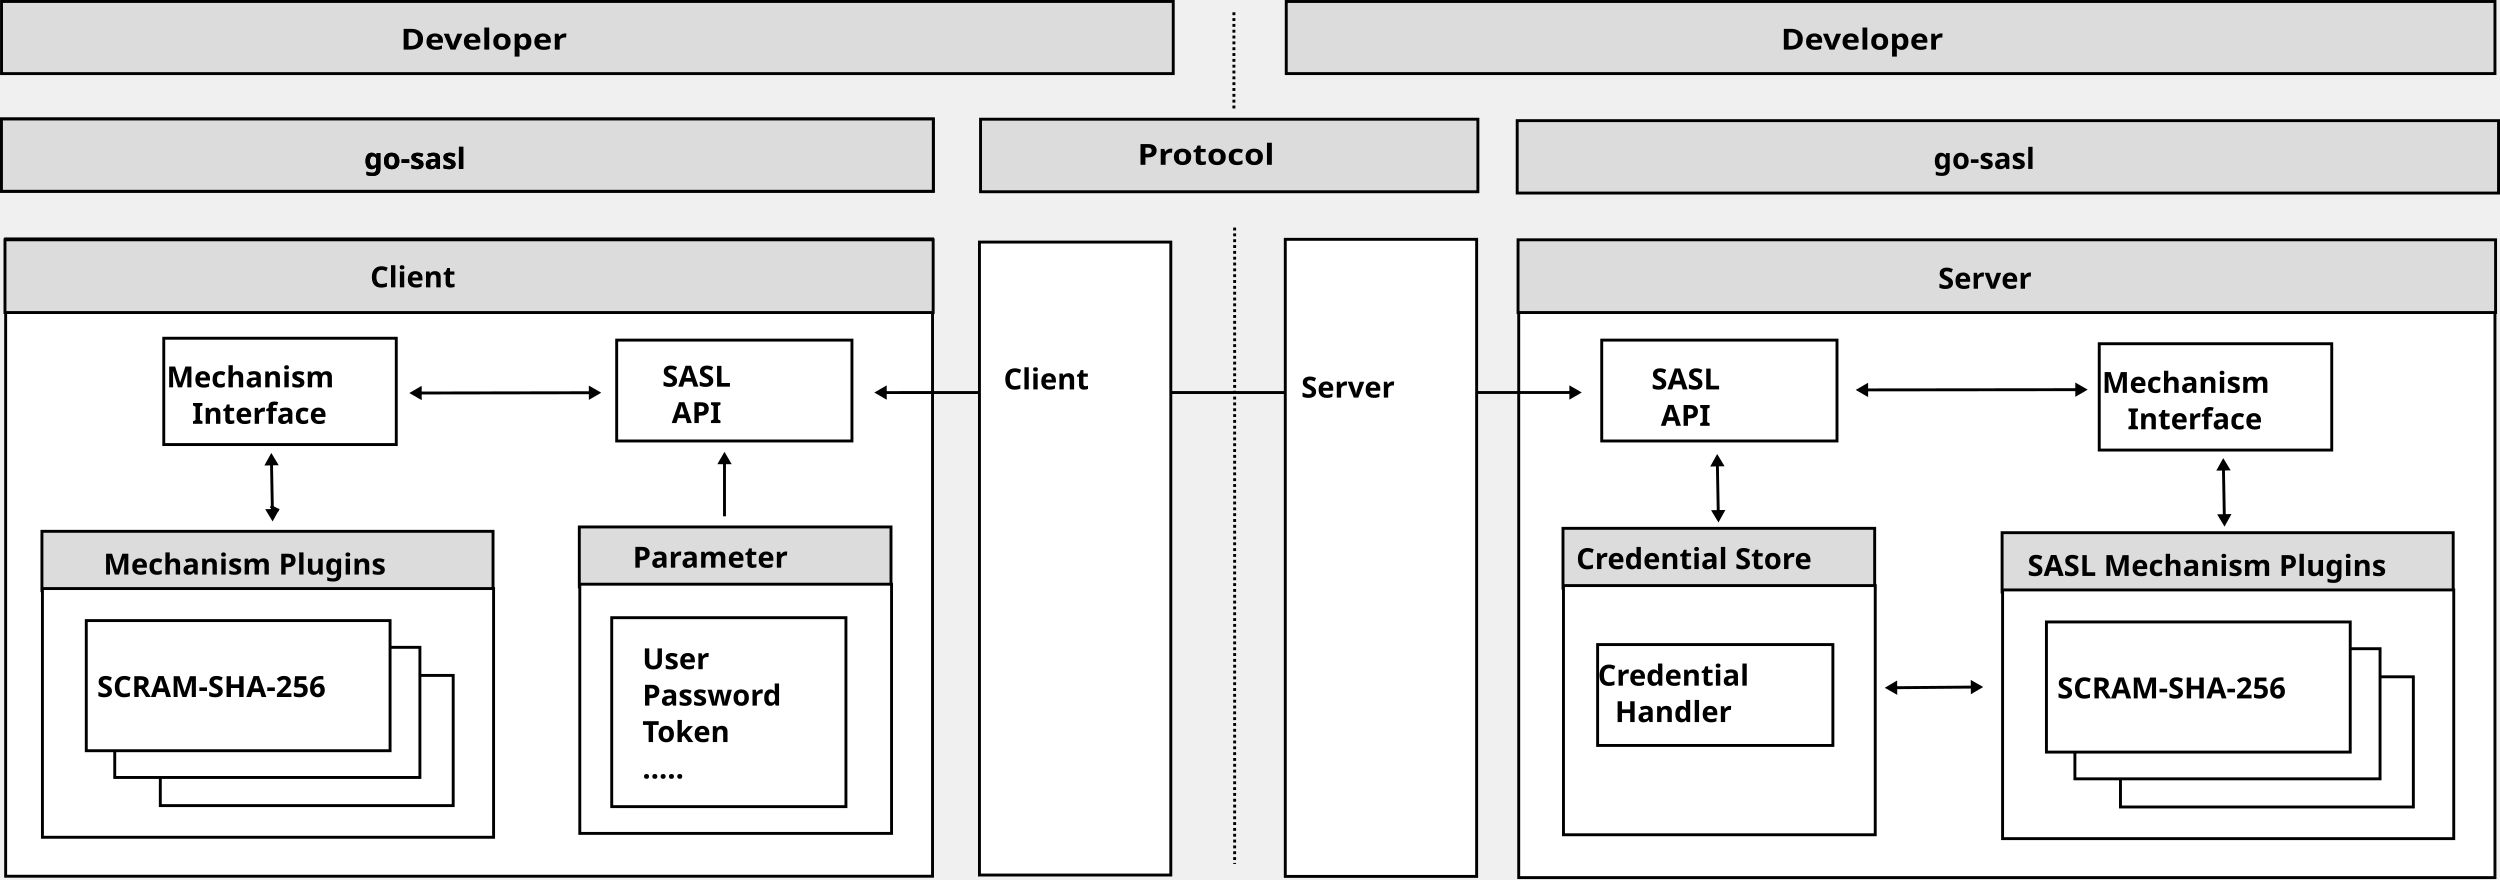
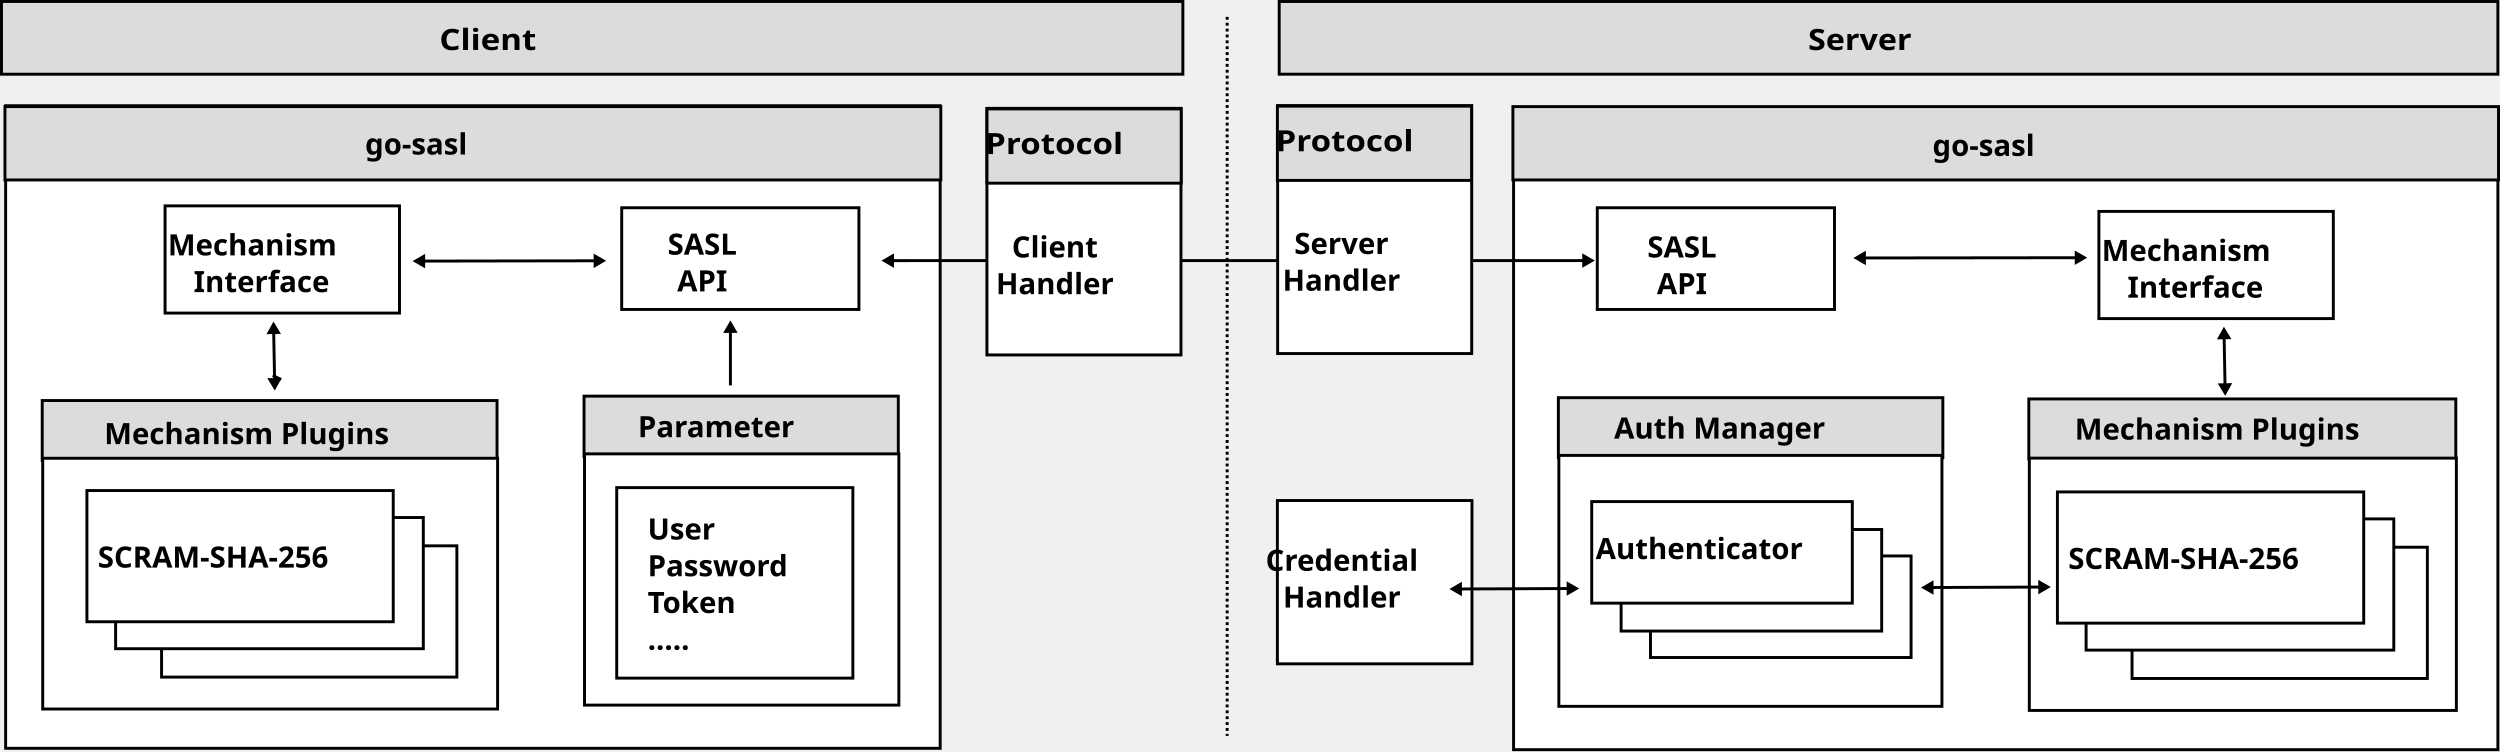
- <svg xmlns="http://www.w3.org/2000/svg" width="857.824" height="301.632" id="svg2" version="1.1" xml:space="preserve">
+ <svg xmlns="http://www.w3.org/2000/svg" width="850.793" height="255.632" id="svg2" version="1.1" xml:space="preserve">
  <defs id="defs4">
    <rect x="-116.235" y="215.059" width="16.471" height="16.941" id="rect30" />
    <marker style="overflow:visible" id="TriangleInM" refX="0" refY="0" orient="auto" viewBox="0 0 4.26 4.924" markerWidth="4.26" markerHeight="4.924" preserveAspectRatio="xMidYMid">
      <path transform="scale(-0.4)" style="fill:context-stroke;fill-rule:evenodd;stroke:context-stroke;stroke-width:1pt" d="M 5.77,0 -2.88,5 V -5 Z" id="path18279" />
    </marker>
    <marker style="overflow:visible" id="TriangleOutM" refX="0" refY="0" orient="auto" viewBox="0 0 4.26 4.924" markerWidth="4.26" markerHeight="4.924" preserveAspectRatio="xMidYMid">
      <path transform="scale(0.4)" style="fill:context-stroke;fill-rule:evenodd;stroke:context-stroke;stroke-width:1pt" d="M 5.77,0 -2.88,5 V -5 Z" id="path18288" />
    </marker>
    <linearGradient id="linearGradient5205">
      <stop style="stop-color:#370000;stop-opacity:1;" offset="0" id="stop5207" />
    </linearGradient>
    <linearGradient id="linearGradient5205-7">
      <stop id="stop5207-1" offset="0" style="stop-color:#370000;stop-opacity:1;" />
    </linearGradient>
    <linearGradient id="linearGradient5205-9">
      <stop id="stop5207-5" offset="0" style="stop-color:#370000;stop-opacity:1;" />
    </linearGradient>
    <linearGradient id="linearGradient5205-0">
      <stop id="stop5207-6" offset="0" style="stop-color:#370000;stop-opacity:1;" />
    </linearGradient>
    <linearGradient id="linearGradient5205-1">
      <stop id="stop5207-8" offset="0" style="stop-color:#370000;stop-opacity:1;" />
    </linearGradient>
    <linearGradient id="linearGradient5205-5">
      <stop id="stop5207-4" offset="0" style="stop-color:#370000;stop-opacity:1;" />
    </linearGradient>
    <linearGradient id="linearGradient5205-3">
      <stop id="stop5207-83" offset="0" style="stop-color:#370000;stop-opacity:1;" />
    </linearGradient>
    <marker style="overflow:visible" id="TriangleInM-3" refX="0" refY="0" orient="auto">
      <path transform="scale(-0.4)" style="fill:context-stroke;fill-rule:evenodd;stroke:context-stroke;stroke-width:1pt" d="M 5.77,0 -2.88,5 V -5 Z" id="path18279-9" />
    </marker>
    <marker style="overflow:visible" id="TriangleOutM-0" refX="0" refY="0" orient="auto" viewBox="0 0 4.26 4.924" markerWidth="4.26" markerHeight="4.924" preserveAspectRatio="xMidYMid">
      <path transform="scale(0.4)" style="fill:context-stroke;fill-rule:evenodd;stroke:context-stroke;stroke-width:1pt" d="M 5.77,0 -2.88,5 V -5 Z" id="path18288-5" />
    </marker>
    <marker style="overflow:visible" id="TriangleInM-6" refX="0" refY="0" orient="auto">
      <path transform="scale(-0.4)" style="fill:context-stroke;fill-rule:evenodd;stroke:context-stroke;stroke-width:1pt" d="M 5.77,0 -2.88,5 V -5 Z" id="path18279-3" />
    </marker>
    <marker style="overflow:visible" id="TriangleOutM-2" refX="0" refY="0" orient="auto">
      <path transform="scale(0.4)" style="fill:context-stroke;fill-rule:evenodd;stroke:context-stroke;stroke-width:1pt" d="M 5.77,0 -2.88,5 V -5 Z" id="path18288-6" />
    </marker>
    <marker style="overflow:visible" id="TriangleInM-3-7" refX="0" refY="0" orient="auto">
      <path transform="scale(-0.4)" style="fill:context-stroke;fill-rule:evenodd;stroke:context-stroke;stroke-width:1pt" d="M 5.77,0 -2.88,5 V -5 Z" id="path18279-9-3" />
    </marker>
    <marker style="overflow:visible" id="TriangleOutM-0-4" refX="0" refY="0" orient="auto">
      <path transform="scale(0.4)" style="fill:context-stroke;fill-rule:evenodd;stroke:context-stroke;stroke-width:1pt" d="M 5.77,0 -2.88,5 V -5 Z" id="path18288-5-3" />
    </marker>
  </defs>
-   <g id="layer2" transform="translate(471.9883,57.49607)" style="display:inline">
-     <rect y="25.423" x="49.129" height="218.213" width="334.978" id="rect18008" style="fill:#ffffff;fill-opacity:1;stroke:#000000;stroke-width:1;stroke-miterlimit:2.154;stroke-dasharray:none;stroke-opacity:1" />
-     <rect y="59.207" x="77.613" height="34.611" width="80.729" id="rect3109-7-1" style="display:inline;fill:#ffffff;fill-opacity:1;stroke:#000000;stroke-width:1;stroke-miterlimit:2.154;stroke-dasharray:none;stroke-opacity:1" />
-     <rect y="125.284" x="214.99" height="20.374" width="154.785" id="rect16215" style="fill:#dcdcdc;fill-opacity:1;stroke:#000000;stroke-width:1;stroke-miterlimit:2.154;stroke-dasharray:none;stroke-opacity:1" />
-     <rect y="144.927" x="215.157" height="85.337" width="154.807" id="rect16215-3" style="display:inline;fill:#ffffff;fill-opacity:1;stroke:#000000;stroke-width:1;stroke-miterlimit:2.154;stroke-dasharray:none;stroke-opacity:1" />
-     <rect y="174.73" x="255.607" height="44.673" width="100.497" id="rect16215-2" style="display:inline;fill:#ffffff;fill-opacity:1;stroke:#000000;stroke-width:1;stroke-miterlimit:2.154;stroke-dasharray:none;stroke-opacity:1" />
-     <rect y="165.094" x="239.97" height="44.651" width="104.71" id="rect16215-2-8" style="display:inline;fill:#ffffff;fill-opacity:1;stroke:#000000;stroke-width:1;stroke-miterlimit:2.154;stroke-dasharray:none;stroke-opacity:1" />
-     <rect y="-16.1" x="48.606" height="24.847" width="336.73" id="rect16225" style="fill:#dcdcdc;fill-opacity:1;stroke:#000000;stroke-width:1;stroke-miterlimit:2.154;stroke-dasharray:none;stroke-opacity:1" />
-     <rect y="24.786" x="48.898" height="24.958" width="335.429" id="rect16225-9" style="display:inline;fill:#dcdcdc;fill-opacity:1;stroke:#000000;stroke-width:1;stroke-miterlimit:2.154;stroke-dasharray:none;stroke-opacity:1" />
-     <rect y="155.916" x="230.204" height="44.654" width="104.242" id="rect16215-2-5" style="display:inline;fill:#ffffff;fill-opacity:1;stroke:#000000;stroke-width:1;stroke-miterlimit:2.154;stroke-dasharray:none;stroke-opacity:1" />
+   <g id="layer2" transform="translate(471.9666,11.49607)" style="display:inline">
+     <rect y="25.423" x="43.129" height="218.213" width="334.978" id="rect18008" style="fill:#ffffff;fill-opacity:1;stroke:#000000;stroke-width:1;stroke-miterlimit:2.154;stroke-dasharray:none;stroke-opacity:1" />
+     <rect y="59.207" x="71.613" height="34.611" width="80.729" id="rect3109-7-1" style="display:inline;fill:#ffffff;fill-opacity:1;stroke:#000000;stroke-width:1;stroke-miterlimit:2.154;stroke-dasharray:none;stroke-opacity:1" />
+     <rect y="124.269" x="218.474" height="20.404" width="145.316" id="rect16215" style="fill:#dcdcdc;fill-opacity:1;stroke:#000000;stroke-width:1;stroke-miterlimit:2.154;stroke-dasharray:none;stroke-opacity:1" />
+     <rect y="144.413" x="218.643" height="85.865" width="145.335" id="rect16215-3" style="display:inline;fill:#ffffff;fill-opacity:1;stroke:#000000;stroke-width:1;stroke-miterlimit:2.154;stroke-dasharray:none;stroke-opacity:1" />
+     <rect y="174.73" x="253.607" height="44.673" width="100.497" id="rect16215-2" style="display:inline;fill:#ffffff;fill-opacity:1;stroke:#000000;stroke-width:1;stroke-miterlimit:2.154;stroke-dasharray:none;stroke-opacity:1" />
+     <rect y="165.094" x="237.97" height="44.651" width="104.71" id="rect16215-2-8" style="display:inline;fill:#ffffff;fill-opacity:1;stroke:#000000;stroke-width:1;stroke-miterlimit:2.154;stroke-dasharray:none;stroke-opacity:1" />
+     <rect y="24.786" x="42.898" height="24.958" width="335.429" id="rect16225-9" style="display:inline;fill:#dcdcdc;fill-opacity:1;stroke:#000000;stroke-width:1;stroke-miterlimit:2.154;stroke-dasharray:none;stroke-opacity:1" />
+     <rect y="155.916" x="228.204" height="44.654" width="104.242" id="rect16215-2-5" style="display:inline;fill:#ffffff;fill-opacity:1;stroke:#000000;stroke-width:1;stroke-miterlimit:2.154;stroke-dasharray:none;stroke-opacity:1" />
    <rect y="24.482" x="-470.047" height="218.683" width="318.036" id="rect13" style="fill:#ffffff;fill-opacity:1;stroke:#000000;stroke-width:1;stroke-miterlimit:2.154;stroke-dasharray:none;stroke-opacity:1" />
    <rect y="58.565" x="-415.793" height="36.483" width="79.777" id="rect14" style="display:inline;fill:#ffffff;fill-opacity:1;stroke:#000000;stroke-width:1;stroke-miterlimit:2.154;stroke-dasharray:none;stroke-opacity:1" />
    <rect y="59.207" x="-260.387" height="34.611" width="80.729" id="rect15" style="display:inline;fill:#ffffff;fill-opacity:1;stroke:#000000;stroke-width:1;stroke-miterlimit:2.154;stroke-dasharray:none;stroke-opacity:1" />
    <rect y="124.813" x="-457.599" height="20.374" width="154.785" id="rect16" style="fill:#dcdcdc;fill-opacity:1;stroke:#000000;stroke-width:1;stroke-miterlimit:2.154;stroke-dasharray:none;stroke-opacity:1" />
    <rect y="144.457" x="-457.431" height="85.337" width="154.807" id="rect17" style="display:inline;fill:#ffffff;fill-opacity:1;stroke:#000000;stroke-width:1;stroke-miterlimit:2.154;stroke-dasharray:none;stroke-opacity:1" />
    <rect y="174.259" x="-416.982" height="44.673" width="100.497" id="rect18" style="display:inline;fill:#ffffff;fill-opacity:1;stroke:#000000;stroke-width:1;stroke-miterlimit:2.154;stroke-dasharray:none;stroke-opacity:1" />
    <rect y="164.623" x="-432.618" height="44.651" width="104.71" id="rect19" style="display:inline;fill:#ffffff;fill-opacity:1;stroke:#000000;stroke-width:1;stroke-miterlimit:2.154;stroke-dasharray:none;stroke-opacity:1" />
    <rect y="24.785" x="-470.28" height="24.96" width="318.489" id="rect20" style="display:inline;fill:#dcdcdc;fill-opacity:1;stroke:#000000;stroke-width:1;stroke-miterlimit:2.154;stroke-dasharray:none;stroke-opacity:1" />
    <rect y="155.445" x="-442.384" height="44.654" width="104.242" id="rect21" style="display:inline;fill:#ffffff;fill-opacity:1;stroke:#000000;stroke-width:1;stroke-miterlimit:2.154;stroke-dasharray:none;stroke-opacity:1" />
    <path style="display:inline;fill:none;stroke:#000000;stroke-width:1;stroke-linecap:butt;stroke-linejoin:miter;stroke-dasharray:none;stroke-opacity:1;marker-start:url(#TriangleInM-3-7);marker-end:url(#TriangleOutM-0-4)" d="M 67.921,77.181 -169.147,77.202" id="path3-5-0" />
    <path style="display:inline;fill:none;stroke:#000000;stroke-width:1;stroke-linecap:butt;stroke-linejoin:miter;stroke-dasharray:none;stroke-opacity:1;marker-start:url(#TriangleInM-3-7);marker-end:url(#TriangleOutM-0-4)" d="m -268.519,77.258 -60.189,0.101" id="path1" />
-     <path style="display:inline;fill:none;stroke:#000000;stroke-width:1;stroke-linecap:butt;stroke-linejoin:miter;stroke-dasharray:none;stroke-opacity:1;marker-start:url(#TriangleInM-3-7);marker-end:url(#TriangleOutM-0-4)" d="m 241.526,76.208 -73.926,0.084" id="path2" />
-     <rect y="60.448" x="248.324" height="36.483" width="79.777" id="rect3" style="display:inline;fill:#ffffff;fill-opacity:1;stroke:#000000;stroke-width:1;stroke-miterlimit:2.154;stroke-dasharray:none;stroke-opacity:1" />
-     <path style="display:inline;fill:none;stroke:#000000;stroke-width:1;stroke-linecap:butt;stroke-linejoin:miter;stroke-dasharray:none;stroke-opacity:1;marker-start:url(#TriangleInM-3);marker-end:url(#TriangleOutM-0)" d="m 117.278,101.12 0.334,17.826" id="path3" />
-     <rect y="123.789" x="64.319" height="20.539" width="106.951" id="rect6" style="fill:#dcdcdc;fill-opacity:1;stroke:#000000;stroke-width:1;stroke-miterlimit:2.154;stroke-dasharray:none;stroke-opacity:1" />
-     <rect y="143.432" x="64.485" height="85.505" width="106.975" id="rect7" style="display:inline;fill:#ffffff;fill-opacity:1;stroke:#000000;stroke-width:1;stroke-miterlimit:2.154;stroke-dasharray:none;stroke-opacity:1" />
-     <rect y="163.678" x="76.201" height="34.611" width="80.729" id="rect8" style="display:inline;fill:#ffffff;fill-opacity:1;stroke:#000000;stroke-width:1;stroke-miterlimit:2.154;stroke-dasharray:none;stroke-opacity:1" />
-     <path style="display:inline;fill:none;stroke:#000000;stroke-width:1;stroke-linecap:butt;stroke-linejoin:miter;stroke-dasharray:none;stroke-opacity:1;marker-start:url(#TriangleInM-3-7);marker-end:url(#TriangleOutM-0-4)" d="m 205.671,178.256 -28.097,0.224" id="path12" />
-     <path style="display:inline;fill:none;stroke:#000000;stroke-width:1;stroke-linecap:butt;stroke-linejoin:miter;stroke-dasharray:none;stroke-opacity:1;marker-start:url(#TriangleInM-3);marker-end:url(#TriangleOutM-0)" d="m 290.925,102.531 0.334,17.826" id="path13" />
+     <path style="display:inline;fill:none;stroke:#000000;stroke-width:1;stroke-linecap:butt;stroke-linejoin:miter;stroke-dasharray:none;stroke-opacity:1;marker-start:url(#TriangleInM-3-7);marker-end:url(#TriangleOutM-0-4)" d="m 235.526,76.208 -73.926,0.084" id="path2" />
+     <rect y="60.448" x="242.324" height="36.483" width="79.777" id="rect3" style="display:inline;fill:#ffffff;fill-opacity:1;stroke:#000000;stroke-width:1;stroke-miterlimit:2.154;stroke-dasharray:none;stroke-opacity:1" />
+     <rect y="123.841" x="58.37" height="20.436" width="130.848" id="rect6" style="fill:#dcdcdc;fill-opacity:1;stroke:#000000;stroke-width:1;stroke-miterlimit:2.154;stroke-dasharray:none;stroke-opacity:1" />
+     <rect y="143.483" x="58.537" height="85.401" width="130.372" id="rect7" style="display:inline;fill:#ffffff;fill-opacity:1;stroke:#000000;stroke-width:1;stroke-miterlimit:2.154;stroke-dasharray:none;stroke-opacity:1" />
+     <path style="display:inline;fill:none;stroke:#000000;stroke-width:1;stroke-linecap:butt;stroke-linejoin:miter;stroke-dasharray:none;stroke-opacity:1;marker-start:url(#TriangleInM-3-7);marker-end:url(#TriangleOutM-0-4)" d="m 223.117,188.287 -38.49,0.161" id="path12" />
+     <path style="display:inline;fill:none;stroke:#000000;stroke-width:1;stroke-linecap:butt;stroke-linejoin:miter;stroke-dasharray:none;stroke-opacity:1;marker-start:url(#TriangleInM-3);marker-end:url(#TriangleOutM-0)" d="m 284.925,102.531 0.334,17.826" id="path13" />
    <path style="display:inline;fill:none;stroke:#000000;stroke-width:1;stroke-linecap:butt;stroke-linejoin:miter;stroke-dasharray:none;stroke-opacity:1;marker-start:url(#TriangleInM-3);marker-end:url(#TriangleOutM-0)" d="m -378.839,100.767 0.334,17.826" id="path14" />
-     <rect y="25.565" x="-135.911" height="217.189" width="65.66" id="rect22" style="display:inline;fill:#ffffff;fill-opacity:1;stroke:#000000;stroke-width:1;stroke-miterlimit:2.154;stroke-dasharray:none;stroke-opacity:1" />
-     <rect y="-16.665" x="-471.488" height="24.8" width="319.741" id="rect33" style="fill:#dcdcdc;fill-opacity:1;stroke:#000000;stroke-width:1;stroke-miterlimit:2.154;stroke-dasharray:none;stroke-opacity:1" />
+     <rect y="25.377" x="-136.099" height="83.919" width="66.036" id="rect22" style="display:inline;fill:#ffffff;fill-opacity:1;stroke:#000000;stroke-width:1;stroke-miterlimit:2.154;stroke-dasharray:none;stroke-opacity:1" />
    <rect y="123.319" x="-273.211" height="20.539" width="106.951" id="rect34" style="fill:#dcdcdc;fill-opacity:1;stroke:#000000;stroke-width:1;stroke-miterlimit:2.154;stroke-dasharray:none;stroke-opacity:1" />
    <rect y="142.961" x="-273.044" height="85.505" width="106.975" id="rect35" style="display:inline;fill:#ffffff;fill-opacity:1;stroke:#000000;stroke-width:1;stroke-miterlimit:2.154;stroke-dasharray:none;stroke-opacity:1" />
    <rect y="154.449" x="-262.086" height="64.834" width="80.363" id="rect36" style="display:inline;fill:#ffffff;fill-opacity:1;stroke:#000000;stroke-width:1;stroke-miterlimit:2.154;stroke-dasharray:none;stroke-opacity:1" />
-     <rect y="-56.989" x="-30.636" height="24.743" width="414.743" id="rect43" style="fill:#dcdcdc;fill-opacity:1;stroke:#000000;stroke-width:1;stroke-miterlimit:2.154;stroke-dasharray:none;stroke-opacity:1" />
-     <rect y="-56.996" x="-471.467" height="24.757" width="402.051" id="rect44" style="fill:#dcdcdc;fill-opacity:1;stroke:#000000;stroke-width:1;stroke-miterlimit:2.154;stroke-dasharray:none;stroke-opacity:1" />
-     <path style="fill:#dcdcdc;stroke:#000000;stroke-width:1;stroke-dasharray:1, 1;stroke-dashoffset:0" d="m -48.599,-53.288 v 33.412" id="path44" />
-     <path style="fill:#dcdcdc;stroke:#000000;stroke-width:1;stroke-dasharray:1, 1;stroke-dashoffset:0" d="M -48.347,20.594 V 238.947" id="path47" />
-     <rect y="-16.665" x="-471.488" height="24.8" width="319.741" id="rect1" style="fill:#dcdcdc;fill-opacity:1;stroke:#000000;stroke-width:1;stroke-miterlimit:2.154;stroke-dasharray:none;stroke-opacity:1" />
-     <rect y="-16.591" x="-135.532" height="24.887" width="170.652" id="rect2" style="fill:#dcdcdc;fill-opacity:1;stroke:#000000;stroke-width:1;stroke-miterlimit:2.154;stroke-dasharray:none;stroke-opacity:1" />
-     <rect y="24.623" x="-30.97" height="218.602" width="65.661" id="rect23" style="display:inline;fill:#ffffff;fill-opacity:1;stroke:#000000;stroke-width:1;stroke-miterlimit:2.154;stroke-dasharray:none;stroke-opacity:1" />
+     <rect y="-10.989" x="-36.636" height="24.743" width="414.743" id="rect43" style="fill:#dcdcdc;fill-opacity:1;stroke:#000000;stroke-width:1;stroke-miterlimit:2.154;stroke-dasharray:none;stroke-opacity:1" />
+     <rect y="-10.996" x="-471.467" height="24.757" width="402.051" id="rect44" style="fill:#dcdcdc;fill-opacity:1;stroke:#000000;stroke-width:1;stroke-miterlimit:2.154;stroke-dasharray:none;stroke-opacity:1" />
+     <path style="fill:#dcdcdc;stroke:#000000;stroke-width:1;stroke-dasharray:1, 1;stroke-dashoffset:0" d="M -54.347,-5.759 V 238.947" id="path47" />
+     <rect y="25.571" x="-136.076" height="25.27" width="66.093" id="rect2" style="fill:#dcdcdc;fill-opacity:1;stroke:#000000;stroke-width:1;stroke-miterlimit:2.154;stroke-dasharray:none;stroke-opacity:1" />
+     <rect y="24.435" x="-37.159" height="84.39" width="66.038" id="rect23" style="display:inline;fill:#ffffff;fill-opacity:1;stroke:#000000;stroke-width:1;stroke-miterlimit:2.154;stroke-dasharray:none;stroke-opacity:1" />
+     <rect y="24.63" x="-37.253" height="25.27" width="66.093" id="rect4" style="fill:#dcdcdc;fill-opacity:1;stroke:#000000;stroke-width:1;stroke-miterlimit:2.154;stroke-dasharray:none;stroke-opacity:1" />
+     <rect y="158.841" x="-37.252" height="55.578" width="66.225" id="rect24" style="display:inline;fill:#ffffff;fill-opacity:1;stroke:#000000;stroke-width:1;stroke-miterlimit:2.154;stroke-dasharray:none;stroke-opacity:1" />
+     <rect y="177.702" x="89.725" height="34.563" width="88.681" id="rect47" style="display:inline;fill:#ffffff;fill-opacity:1;stroke:#000000;stroke-width:1;stroke-miterlimit:2.154;stroke-dasharray:none;stroke-opacity:1" />
+     <rect y="168.702" x="79.725" height="34.563" width="88.681" id="rect48" style="display:inline;fill:#ffffff;fill-opacity:1;stroke:#000000;stroke-width:1;stroke-miterlimit:2.154;stroke-dasharray:none;stroke-opacity:1" />
+     <rect y="159.202" x="69.725" height="34.563" width="88.681" id="rect49" style="display:inline;fill:#ffffff;fill-opacity:1;stroke:#000000;stroke-width:1;stroke-miterlimit:2.154;stroke-dasharray:none;stroke-opacity:1" />
+     <path style="display:inline;fill:none;stroke:#000000;stroke-width:1;stroke-linecap:butt;stroke-linejoin:miter;stroke-dasharray:none;stroke-opacity:1;marker-start:url(#TriangleInM-3-7);marker-end:url(#TriangleOutM-0-4)" d="m 62.617,188.787 -38.49,0.161" id="path49" />
  </g>
-   <g id="layer4" transform="translate(335.244,40.87498)" />
-   <g id="layer1" transform="translate(285.9883,-140.8661)" style="display:inline">
-     <text xml:space="preserve" style="font-style:normal;font-variant:normal;font-weight:bold;font-stretch:normal;line-height:0%;font-family:'Source Code Pro';-inkscape-font-specification:'Source Code Pro Bold';text-align:center;letter-spacing:0px;word-spacing:0px;writing-mode:lr-tb;text-anchor:middle;fill:#000000;fill-opacity:1;stroke:none;stroke-width:2;stroke-miterlimit:2.154;stroke-dasharray:none" x="303.353" y="274.48" id="text3115">
-       <tspan x="303.353" y="274.48" style="font-size:10px;line-height:1.25;stroke-width:2;stroke-dasharray:none" id="tspan6185">SASL</tspan>
-       <tspan x="303.353" y="286.98" style="font-size:10px;line-height:1.25;stroke-width:2;stroke-dasharray:none" id="tspan7">API</tspan>
-       <tspan x="303.353" y="293.804" style="font-size:10px;line-height:1.25;stroke-width:2;stroke-dasharray:none" id="tspan5357" />
+   <g id="layer4" transform="translate(335.2223,-5.12502)" />
+   <g id="layer1" transform="translate(285.9666,-186.8661)" style="display:inline">
+     <text xml:space="preserve" style="font-style:normal;font-variant:normal;font-weight:bold;font-stretch:normal;line-height:0%;font-family:'Source Code Pro';-inkscape-font-specification:'Source Code Pro Bold';text-align:center;letter-spacing:0px;word-spacing:0px;writing-mode:lr-tb;text-anchor:middle;fill:#000000;fill-opacity:1;stroke:none;stroke-width:2;stroke-miterlimit:2.154;stroke-dasharray:none" x="297.353" y="274.48" id="text3115">
+       <tspan x="297.353" y="274.48" style="font-size:10px;line-height:1.25;stroke-width:2;stroke-dasharray:none" id="tspan6185">SASL</tspan>
+       <tspan x="297.353" y="286.98" style="font-size:10px;line-height:1.25;stroke-width:2;stroke-dasharray:none" id="tspan7">API</tspan>
+       <tspan x="297.353" y="293.804" style="font-size:10px;line-height:1.25;stroke-width:2;stroke-dasharray:none" id="tspan5357" />
    </text>
-     <text xml:space="preserve" style="font-style:normal;font-variant:normal;font-weight:normal;font-stretch:normal;line-height:0%;font-family:Arial;-inkscape-font-specification:Arial;text-align:center;letter-spacing:0px;word-spacing:0px;writing-mode:lr-tb;text-anchor:middle;fill:#000000;fill-opacity:1;stroke:none;stroke-width:2;stroke-miterlimit:2.154;stroke-dasharray:none" x="403.176" y="198.833" id="text16229">
-       <tspan y="198.833" x="403.176" id="tspan16227" style="font-style:normal;font-variant:normal;font-weight:bold;font-stretch:normal;font-size:10px;line-height:1.25;font-family:'Source Code Pro';-inkscape-font-specification:'Source Code Pro Bold';stroke-width:2;stroke-miterlimit:2.154;stroke-dasharray:none">go-sasl</tspan>
+     <text xml:space="preserve" style="font-style:normal;font-variant:normal;font-weight:normal;font-stretch:normal;line-height:0%;font-family:Arial;-inkscape-font-specification:Arial;text-align:center;letter-spacing:0px;word-spacing:0px;writing-mode:lr-tb;text-anchor:middle;display:inline;fill:#000000;fill-opacity:1;stroke:none;stroke-width:2;stroke-miterlimit:2.154;stroke-dasharray:none" x="397.42" y="239.927" id="text16229-0">
+       <tspan y="239.927" x="397.42" id="tspan16227-9" style="font-style:normal;font-variant:normal;font-weight:bold;font-stretch:normal;font-size:10px;line-height:1.25;font-family:'Source Code Pro';-inkscape-font-specification:'Source Code Pro Bold';stroke-width:2;stroke-miterlimit:2.154;stroke-dasharray:none">go-sasl</tspan>
    </text>
-     <text xml:space="preserve" style="font-style:normal;font-variant:normal;font-weight:normal;font-stretch:normal;line-height:0%;font-family:Arial;-inkscape-font-specification:Arial;text-align:center;letter-spacing:0px;word-spacing:0px;writing-mode:lr-tb;text-anchor:middle;display:inline;fill:#000000;fill-opacity:1;stroke:none;stroke-width:2;stroke-miterlimit:2.154;stroke-dasharray:none" x="403.42" y="239.927" id="text16229-0">
-       <tspan y="239.927" x="403.42" id="tspan16227-9" style="font-style:normal;font-variant:normal;font-weight:bold;font-stretch:normal;font-size:10px;line-height:1.25;font-family:'Source Code Pro';-inkscape-font-specification:'Source Code Pro Bold';stroke-width:2;stroke-miterlimit:2.154;stroke-dasharray:none">Server</tspan>
+     <text id="text3" y="336.48" x="475.059" style="font-style:normal;font-variant:normal;font-weight:bold;font-stretch:normal;line-height:0%;font-family:'Source Code Pro';-inkscape-font-specification:'Source Code Pro Bold';text-align:center;letter-spacing:0px;word-spacing:0px;writing-mode:lr-tb;text-anchor:middle;fill:#000000;fill-opacity:1;stroke:none;stroke-width:2;stroke-miterlimit:2.154;stroke-dasharray:none" xml:space="preserve">
+       <tspan y="336.48" x="475.059" style="font-size:10px;line-height:1.25;stroke-width:2;stroke-dasharray:none" id="tspan10"> Mechanism Plugins</tspan>
    </text>
-     <text id="text3" y="338.48" x="479.059" style="font-style:normal;font-variant:normal;font-weight:bold;font-stretch:normal;line-height:0%;font-family:'Source Code Pro';-inkscape-font-specification:'Source Code Pro Bold';text-align:center;letter-spacing:0px;word-spacing:0px;writing-mode:lr-tb;text-anchor:middle;fill:#000000;fill-opacity:1;stroke:none;stroke-width:2;stroke-miterlimit:2.154;stroke-dasharray:none" xml:space="preserve">
-       <tspan y="338.48" x="479.059" style="font-size:10px;line-height:1.25;stroke-width:2;stroke-dasharray:none" id="tspan10">SASL Mechanism Plugins</tspan>
-     </text>
-     <text id="text3-1" y="380.496" x="466.935" style="font-style:normal;font-variant:normal;font-weight:bold;font-stretch:normal;line-height:0%;font-family:'Source Code Pro';-inkscape-font-specification:'Source Code Pro Bold';text-align:center;letter-spacing:0px;word-spacing:0px;writing-mode:lr-tb;text-anchor:middle;display:inline;fill:#000000;fill-opacity:1;stroke:none;stroke-width:2;stroke-miterlimit:2.154;stroke-dasharray:none" xml:space="preserve">
-       <tspan y="380.496" x="466.935" style="font-size:10px;line-height:1.25;stroke-width:2;stroke-dasharray:none" id="tspan10-1">SCRAM-SHA-256</tspan>
+     <text id="text3-1" y="380.496" x="464.935" style="font-style:normal;font-variant:normal;font-weight:bold;font-stretch:normal;line-height:0%;font-family:'Source Code Pro';-inkscape-font-specification:'Source Code Pro Bold';text-align:center;letter-spacing:0px;word-spacing:0px;writing-mode:lr-tb;text-anchor:middle;display:inline;fill:#000000;fill-opacity:1;stroke:none;stroke-width:2;stroke-miterlimit:2.154;stroke-dasharray:none" xml:space="preserve">
+       <tspan y="380.496" x="464.935" style="font-size:10px;line-height:1.25;stroke-width:2;stroke-dasharray:none" id="tspan10-1">SCRAM-SHA-256</tspan>
    </text>
    <text xml:space="preserve" style="font-size:5.333px;fill:#e6e6e6;fill-opacity:0.781;stroke:#000000" x="432.314" y="253.506" id="text2">
      <tspan id="tspan2" x="432.314" y="253.506" />
    </text>
    <text xml:space="preserve" style="font-style:normal;font-variant:normal;font-weight:bold;font-stretch:normal;line-height:0%;font-family:'Source Code Pro';-inkscape-font-specification:'Source Code Pro Bold';text-align:center;letter-spacing:0px;word-spacing:0px;writing-mode:lr-tb;text-anchor:middle;fill:#000000;fill-opacity:1;stroke:none;stroke-width:2;stroke-miterlimit:2.154;stroke-dasharray:none" x="-36.059" y="273.539" id="text23">
      <tspan x="-36.059" y="273.539" style="font-size:10px;line-height:1.25;stroke-width:2;stroke-dasharray:none" id="tspan21">SASL</tspan>
      <tspan x="-36.059" y="286.039" style="font-size:10px;line-height:1.25;stroke-width:2;stroke-dasharray:none" id="tspan22">API</tspan>
      <tspan x="-36.059" y="292.863" style="font-size:10px;line-height:1.25;stroke-width:2;stroke-dasharray:none" id="tspan23" />
    </text>
    <text xml:space="preserve" style="font-style:normal;font-variant:normal;font-weight:normal;font-stretch:normal;line-height:0%;font-family:Arial;-inkscape-font-specification:Arial;text-align:center;letter-spacing:0px;word-spacing:0px;writing-mode:lr-tb;text-anchor:middle;display:inline;fill:#000000;fill-opacity:1;stroke:none;stroke-width:2;stroke-miterlimit:2.154;stroke-dasharray:none" x="-135.991" y="239.456" id="text24">
-       <tspan y="239.456" x="-135.991" id="tspan24" style="font-style:normal;font-variant:normal;font-weight:bold;font-stretch:normal;font-size:10px;line-height:1.25;font-family:'Source Code Pro';-inkscape-font-specification:'Source Code Pro Bold';stroke-width:2;stroke-miterlimit:2.154;stroke-dasharray:none">Client</tspan>
+       <tspan y="239.456" x="-135.991" id="tspan24" style="font-style:normal;font-variant:normal;font-weight:bold;font-stretch:normal;font-size:10px;line-height:1.25;font-family:'Source Code Pro';-inkscape-font-specification:'Source Code Pro Bold';stroke-width:2;stroke-miterlimit:2.154;stroke-dasharray:none">go-sasl</tspan>
    </text>
    <text id="text25" y="338.009" x="-195.529" style="font-style:normal;font-variant:normal;font-weight:bold;font-stretch:normal;line-height:0%;font-family:'Source Code Pro';-inkscape-font-specification:'Source Code Pro Bold';text-align:center;letter-spacing:0px;word-spacing:0px;writing-mode:lr-tb;text-anchor:middle;fill:#000000;fill-opacity:1;stroke:none;stroke-width:2;stroke-miterlimit:2.154;stroke-dasharray:none" xml:space="preserve">
      <tspan y="338.009" x="-195.529" style="font-size:10px;line-height:1.25;stroke-width:2;stroke-dasharray:none" id="tspan25"> Mechanism Plugins</tspan>
    </text>
    <text id="text28" y="261.28" x="-189.175" style="font-style:normal;font-variant:normal;font-weight:bold;font-stretch:normal;line-height:0%;font-family:'Source Code Pro';-inkscape-font-specification:'Source Code Pro Bold';text-align:center;letter-spacing:0px;word-spacing:0px;writing-mode:lr-tb;text-anchor:middle;display:inline;fill:#000000;fill-opacity:1;stroke:none;stroke-width:2;stroke-miterlimit:2.154;stroke-dasharray:none" xml:space="preserve">
      <tspan y="261.28" x="-189.175" style="font-size:10px;line-height:1.25;stroke-width:2;stroke-dasharray:none" id="tspan26" />
      <tspan y="273.78" x="-189.175" style="font-size:10px;line-height:1.25;stroke-width:2;stroke-dasharray:none" id="tspan27">Mechanism</tspan>
      <tspan y="286.28" x="-189.175" style="font-size:10px;line-height:1.25;stroke-width:2;stroke-dasharray:none" id="tspan28">Interface</tspan>
    </text>
    <text id="text29" y="380.026" x="-205.653" style="font-style:normal;font-variant:normal;font-weight:bold;font-stretch:normal;line-height:0%;font-family:'Source Code Pro';-inkscape-font-specification:'Source Code Pro Bold';text-align:center;letter-spacing:0px;word-spacing:0px;writing-mode:lr-tb;text-anchor:middle;display:inline;fill:#000000;fill-opacity:1;stroke:none;stroke-width:2;stroke-miterlimit:2.154;stroke-dasharray:none" xml:space="preserve">
      <tspan y="380.026" x="-205.653" style="font-size:10px;line-height:1.25;stroke-width:2;stroke-dasharray:none" id="tspan29">SCRAM-SHA-256</tspan>
    </text>
    <text xml:space="preserve" transform="translate(32.07918,181.7411)" id="text30" style="font-size:5.333px;white-space:pre;shape-inside:url(#rect30);display:inline;fill:#e6e6e6;fill-opacity:0.781;stroke:#000000;stroke-width:1;stroke-dasharray:none" />
-     <text id="text5" y="263.162" x="474.943" style="font-style:normal;font-variant:normal;font-weight:bold;font-stretch:normal;line-height:0%;font-family:'Source Code Pro';-inkscape-font-specification:'Source Code Pro Bold';text-align:center;letter-spacing:0px;word-spacing:0px;writing-mode:lr-tb;text-anchor:middle;display:inline;fill:#000000;fill-opacity:1;stroke:none;stroke-width:2;stroke-miterlimit:2.154;stroke-dasharray:none" xml:space="preserve">
-       <tspan y="263.162" x="474.943" style="font-size:10px;line-height:1.25;stroke-width:2;stroke-dasharray:none" id="tspan3" />
-       <tspan y="275.662" x="474.943" style="font-size:10px;line-height:1.25;stroke-width:2;stroke-dasharray:none" id="tspan4">Mechanism</tspan>
-       <tspan y="288.162" x="474.943" style="font-size:10px;line-height:1.25;stroke-width:2;stroke-dasharray:none" id="tspan5">Interface</tspan>
+     <text id="text5" y="263.162" x="468.943" style="font-style:normal;font-variant:normal;font-weight:bold;font-stretch:normal;line-height:0%;font-family:'Source Code Pro';-inkscape-font-specification:'Source Code Pro Bold';text-align:center;letter-spacing:0px;word-spacing:0px;writing-mode:lr-tb;text-anchor:middle;display:inline;fill:#000000;fill-opacity:1;stroke:none;stroke-width:2;stroke-miterlimit:2.154;stroke-dasharray:none" xml:space="preserve">
+       <tspan y="263.162" x="468.943" style="font-size:10px;line-height:1.25;stroke-width:2;stroke-dasharray:none" id="tspan3" />
+       <tspan y="275.662" x="468.943" style="font-size:10px;line-height:1.25;stroke-width:2;stroke-dasharray:none" id="tspan4">Mechanism</tspan>
+       <tspan y="288.162" x="468.943" style="font-size:10px;line-height:1.25;stroke-width:2;stroke-dasharray:none" id="tspan5">Interface</tspan>
    </text>
-     <text id="text8" y="336.127" x="303.059" style="font-style:normal;font-variant:normal;font-weight:bold;font-stretch:normal;line-height:0%;font-family:'Source Code Pro';-inkscape-font-specification:'Source Code Pro Bold';text-align:center;letter-spacing:0px;word-spacing:0px;writing-mode:lr-tb;text-anchor:middle;fill:#000000;fill-opacity:1;stroke:none;stroke-width:2;stroke-miterlimit:2.154;stroke-dasharray:none" xml:space="preserve">
-       <tspan y="336.127" x="303.059" style="font-size:10px;line-height:1.25;stroke-width:2;stroke-dasharray:none" id="tspan8">Credential Store</tspan>
+     <text id="text8" y="336.127" x="307.059" style="font-style:normal;font-variant:normal;font-weight:bold;font-stretch:normal;line-height:0%;font-family:'Source Code Pro';-inkscape-font-specification:'Source Code Pro Bold';text-align:center;letter-spacing:0px;word-spacing:0px;writing-mode:lr-tb;text-anchor:middle;fill:#000000;fill-opacity:1;stroke:none;stroke-width:2;stroke-miterlimit:2.154;stroke-dasharray:none" xml:space="preserve">
+       <tspan y="336.127" x="307.059" style="font-size:10px;line-height:1.25;stroke-width:2;stroke-dasharray:none" id="tspan8">Auth Manager</tspan>
    </text>
-     <text xml:space="preserve" style="font-style:normal;font-variant:normal;font-weight:bold;font-stretch:normal;line-height:0%;font-family:'Source Code Pro';-inkscape-font-specification:'Source Code Pro Bold';text-align:center;letter-spacing:0px;word-spacing:0px;writing-mode:lr-tb;text-anchor:middle;fill:#000000;fill-opacity:1;stroke:none;stroke-width:2;stroke-miterlimit:2.154;stroke-dasharray:none" x="299.118" y="376.127" id="text12">
-       <tspan x="299.118" y="376.127" style="font-size:10px;line-height:1.25;stroke-width:2;stroke-dasharray:none" id="tspan9">Credential</tspan>
-       <tspan x="299.118" y="388.627" style="font-size:10px;line-height:1.25;stroke-width:2;stroke-dasharray:none" id="tspan11">Handler</tspan>
-       <tspan x="299.118" y="395.452" style="font-size:10px;line-height:1.25;stroke-width:2;stroke-dasharray:none" id="tspan12" />
+     <text xml:space="preserve" style="font-style:normal;font-variant:normal;font-weight:bold;font-stretch:normal;line-height:0%;font-family:'Source Code Pro';-inkscape-font-specification:'Source Code Pro Bold';text-align:center;letter-spacing:0px;word-spacing:0px;writing-mode:lr-tb;text-anchor:middle;fill:#000000;fill-opacity:1;stroke:none;stroke-width:2;stroke-miterlimit:2.154;stroke-dasharray:none" x="300.118" y="377.127" id="text12">
+       <tspan x="300.118" y="377.127" style="font-size:10px;line-height:1.25;stroke-width:2;stroke-dasharray:none" id="tspan12">Authenticator</tspan>
    </text>
    <text xml:space="preserve" style="font-style:normal;font-variant:normal;font-weight:bold;font-stretch:normal;line-height:0%;font-family:'Source Code Pro';-inkscape-font-specification:'Source Code Pro Bold';text-align:center;letter-spacing:0px;word-spacing:0px;writing-mode:lr-tb;text-anchor:middle;fill:#000000;fill-opacity:1;stroke:none;stroke-width:2;stroke-miterlimit:2.154;stroke-dasharray:none" x="83.941" y="274.48" id="text32">
      <tspan x="83.941" y="274.48" style="font-size:10px;line-height:1.25;stroke-width:2;stroke-dasharray:none" id="tspan33">Client</tspan>
-       <tspan x="83.941" y="281.304" style="font-size:10px;line-height:1.25;stroke-width:2;stroke-dasharray:none" id="tspan32" />
-     </text>
-     <text xml:space="preserve" style="font-style:normal;font-variant:normal;font-weight:normal;font-stretch:normal;line-height:0%;font-family:Arial;-inkscape-font-specification:Arial;text-align:center;letter-spacing:0px;word-spacing:0px;writing-mode:lr-tb;text-anchor:middle;fill:#000000;fill-opacity:1;stroke:none;stroke-width:2;stroke-miterlimit:2.154;stroke-dasharray:none" x="-135.294" y="198.833" id="text34">
-       <tspan y="198.833" x="-135.294" id="tspan34" style="font-style:normal;font-variant:normal;font-weight:bold;font-stretch:normal;font-size:10px;line-height:1.25;font-family:'Source Code Pro';-inkscape-font-specification:'Source Code Pro Bold';stroke-width:2;stroke-miterlimit:2.154;stroke-dasharray:none">go-sasl</tspan>
+       <tspan x="83.941" y="286.98" style="font-size:10px;line-height:1.25;stroke-width:2;stroke-dasharray:none" id="tspan14">Handler</tspan>
+       <tspan x="83.941" y="293.804" style="font-size:10px;line-height:1.25;stroke-width:2;stroke-dasharray:none" id="tspan32" />
    </text>
    <text id="text36" y="335.656" x="-34.471" style="font-style:normal;font-variant:normal;font-weight:bold;font-stretch:normal;line-height:0%;font-family:'Source Code Pro';-inkscape-font-specification:'Source Code Pro Bold';text-align:center;letter-spacing:0px;word-spacing:0px;writing-mode:lr-tb;text-anchor:middle;fill:#000000;fill-opacity:1;stroke:none;stroke-width:2;stroke-miterlimit:2.154;stroke-dasharray:none" xml:space="preserve">
      <tspan y="335.656" x="-34.471" style="font-size:10px;line-height:1.25;stroke-width:2;stroke-dasharray:none" id="tspan36">Parameter</tspan>
    </text>
    <text xml:space="preserve" style="font-style:normal;font-variant:normal;font-weight:bold;font-stretch:normal;line-height:0%;font-family:'Source Code Pro';-inkscape-font-specification:'Source Code Pro Bold';text-align:center;letter-spacing:0px;word-spacing:0px;writing-mode:lr-tb;text-anchor:middle;fill:#000000;fill-opacity:1;stroke:none;stroke-width:2;stroke-miterlimit:2.154;stroke-dasharray:none" x="-65.567" y="370.48" id="text39">
      <tspan x="-65.567" y="370.48" style="font-size:10px;line-height:1.25;text-align:start;text-anchor:start;stroke-width:2;stroke-dasharray:none" id="tspan38">User</tspan>
      <tspan x="-65.567" y="382.98" style="font-size:10px;line-height:1.25;text-align:start;text-anchor:start;stroke-width:2;stroke-dasharray:none" id="tspan40">Password</tspan>
      <tspan x="-65.567" y="395.48" style="font-size:10px;line-height:1.25;text-align:start;text-anchor:start;stroke-width:2;stroke-dasharray:none" id="tspan41">Token</tspan>
      <tspan x="-65.567" y="407.98" style="font-size:10px;line-height:1.25;text-align:start;text-anchor:start;stroke-width:2;stroke-dasharray:none" id="tspan42">.....</tspan>
      <tspan x="-65.567" y="414.804" style="font-size:10px;line-height:1.25;text-align:start;text-anchor:start;stroke-width:2;stroke-dasharray:none" id="tspan39" />
    </text>
    <path style="fill:#dcdcdc;stroke:#000000;stroke-width:1;stroke-dasharray:none;marker-end:url(#TriangleOutM)" d="M -37.394,318.027 V 298.733" id="path42" />
    <path style="fill:#dcdcdc;stroke:#000000;stroke-width:1;stroke-dasharray:none" d="m -190.335,316.027 -2.824,-1.412" id="path43" />
-     <text xml:space="preserve" style="font-style:normal;font-variant:normal;font-weight:normal;font-stretch:normal;font-size:12.561px;line-height:0%;font-family:Arial;-inkscape-font-specification:Arial;text-align:center;letter-spacing:0px;word-spacing:0px;writing-mode:lr-tb;text-anchor:middle;fill:#000000;fill-opacity:1;stroke:none;stroke-width:2.094;stroke-miterlimit:2.154;stroke-dasharray:none" x="345.263" y="165.587" id="text43" transform="scale(1.04879,0.9534795)">
-       <tspan y="165.587" x="345.263" id="tspan43" style="font-style:normal;font-variant:normal;font-weight:bold;font-stretch:normal;font-size:10.468px;line-height:1.25;font-family:'Source Code Pro';-inkscape-font-specification:'Source Code Pro Bold';stroke-width:2.094;stroke-miterlimit:2.154;stroke-dasharray:none">Developer</tspan>
+     <text xml:space="preserve" style="font-style:normal;font-variant:normal;font-weight:normal;font-stretch:normal;font-size:12.561px;line-height:0%;font-family:Arial;-inkscape-font-specification:Arial;text-align:center;letter-spacing:0px;word-spacing:0px;writing-mode:lr-tb;text-anchor:middle;fill:#000000;fill-opacity:1;stroke:none;stroke-width:2.094;stroke-miterlimit:2.154;stroke-dasharray:none" x="339.542" y="213.831" id="text43" transform="scale(1.04879,0.9534795)">
+       <tspan y="213.831" x="339.542" id="tspan43" style="font-style:normal;font-variant:normal;font-weight:bold;font-stretch:normal;font-size:10.468px;line-height:1.25;font-family:'Source Code Pro';-inkscape-font-specification:'Source Code Pro Bold';stroke-width:2.094;stroke-miterlimit:2.154;stroke-dasharray:none">Server</tspan>
    </text>
-     <text xml:space="preserve" style="font-style:normal;font-variant:normal;font-weight:normal;font-stretch:normal;font-size:12.716px;line-height:0%;font-family:Arial;-inkscape-font-specification:Arial;text-align:center;letter-spacing:0px;word-spacing:0px;writing-mode:lr-tb;text-anchor:middle;fill:#000000;fill-opacity:1;stroke:none;stroke-width:2.119;stroke-miterlimit:2.154;stroke-dasharray:none" x="-104.086" y="167.705" id="text44" transform="scale(1.062219,0.9414253)">
-       <tspan y="167.705" x="-104.086" id="tspan44" style="font-style:normal;font-variant:normal;font-weight:bold;font-stretch:normal;font-size:10.597px;line-height:1.25;font-family:'Source Code Pro';-inkscape-font-specification:'Source Code Pro Bold';stroke-width:2.119;stroke-miterlimit:2.154;stroke-dasharray:none">Developer</tspan>
+     <text xml:space="preserve" style="font-style:normal;font-variant:normal;font-weight:normal;font-stretch:normal;font-size:12.716px;line-height:0%;font-family:Arial;-inkscape-font-specification:Arial;text-align:center;letter-spacing:0px;word-spacing:0px;writing-mode:lr-tb;text-anchor:middle;fill:#000000;fill-opacity:1;stroke:none;stroke-width:2.119;stroke-miterlimit:2.154;stroke-dasharray:none" x="-104.086" y="216.567" id="text44" transform="scale(1.062219,0.9414253)">
+       <tspan y="216.567" x="-104.086" id="tspan44" style="font-style:normal;font-variant:normal;font-weight:bold;font-stretch:normal;font-size:10.597px;line-height:1.25;font-family:'Source Code Pro';-inkscape-font-specification:'Source Code Pro Bold';stroke-width:2.119;stroke-miterlimit:2.154;stroke-dasharray:none">Client</tspan>
    </text>
-     <text xml:space="preserve" style="font-style:normal;font-variant:normal;font-weight:normal;font-stretch:normal;line-height:0%;font-family:Arial;-inkscape-font-specification:Arial;text-align:center;letter-spacing:0px;word-spacing:0px;writing-mode:lr-tb;text-anchor:middle;fill:#000000;fill-opacity:1;stroke:none;stroke-width:2;stroke-miterlimit:2.154;stroke-dasharray:none" x="-135.294" y="198.833" id="text1">
-       <tspan y="198.833" x="-135.294" id="tspan1" style="font-style:normal;font-variant:normal;font-weight:bold;font-stretch:normal;font-size:10px;line-height:1.25;font-family:'Source Code Pro';-inkscape-font-specification:'Source Code Pro Bold';stroke-width:2;stroke-miterlimit:2.154;stroke-dasharray:none">go-sasl</tspan>
+     <text xml:space="preserve" style="font-style:normal;font-variant:normal;font-weight:normal;font-stretch:normal;font-size:12.716px;line-height:0%;font-family:Arial;-inkscape-font-specification:Arial;text-align:center;letter-spacing:0px;word-spacing:0px;writing-mode:lr-tb;text-anchor:middle;fill:#000000;fill-opacity:1;stroke:none;stroke-width:2.119;stroke-miterlimit:2.154;stroke-dasharray:none" x="77.332" y="254.182" id="text6" transform="scale(1.062219,0.9414253)">
+       <tspan y="254.182" x="77.332" id="tspan6" style="font-style:normal;font-variant:normal;font-weight:bold;font-stretch:normal;font-size:10.597px;line-height:1.25;font-family:'Source Code Pro';-inkscape-font-specification:'Source Code Pro Bold';stroke-width:2.119;stroke-miterlimit:2.154;stroke-dasharray:none">Protocol</tspan>
    </text>
-     <text xml:space="preserve" style="font-style:normal;font-variant:normal;font-weight:normal;font-stretch:normal;font-size:12.716px;line-height:0%;font-family:Arial;-inkscape-font-specification:Arial;text-align:center;letter-spacing:0px;word-spacing:0px;writing-mode:lr-tb;text-anchor:middle;fill:#000000;fill-opacity:1;stroke:none;stroke-width:2.119;stroke-miterlimit:2.154;stroke-dasharray:none" x="129.166" y="209.694" id="text6" transform="scale(1.062219,0.9414253)">
-       <tspan y="209.694" x="129.166" id="tspan6" style="font-style:normal;font-variant:normal;font-weight:bold;font-stretch:normal;font-size:10.597px;line-height:1.25;font-family:'Source Code Pro';-inkscape-font-specification:'Source Code Pro Bold';stroke-width:2.119;stroke-miterlimit:2.154;stroke-dasharray:none">Protocol</tspan>
+     <text xml:space="preserve" style="font-style:normal;font-variant:normal;font-weight:bold;font-stretch:normal;line-height:0%;font-family:'Source Code Pro';-inkscape-font-specification:'Source Code Pro Bold';text-align:center;letter-spacing:0px;word-spacing:0px;writing-mode:lr-tb;text-anchor:middle;fill:#000000;fill-opacity:1;stroke:none;stroke-width:2;stroke-miterlimit:2.154;stroke-dasharray:none" x="181.471" y="273.303" id="text35">
+       <tspan x="181.471" y="273.303" style="font-size:10px;line-height:1.25;stroke-width:2;stroke-dasharray:none" id="tspan30">Server</tspan>
+       <tspan x="181.471" y="285.803" style="font-size:10px;line-height:1.25;stroke-width:2;stroke-dasharray:none" id="tspan49">Handler</tspan>
+       <tspan x="181.471" y="292.628" style="font-size:10px;line-height:1.25;stroke-width:2;stroke-dasharray:none" id="tspan35" />
    </text>
-     <text xml:space="preserve" style="font-style:normal;font-variant:normal;font-weight:bold;font-stretch:normal;line-height:0%;font-family:'Source Code Pro';-inkscape-font-specification:'Source Code Pro Bold';text-align:center;letter-spacing:0px;word-spacing:0px;writing-mode:lr-tb;text-anchor:middle;fill:#000000;fill-opacity:1;stroke:none;stroke-width:2;stroke-miterlimit:2.154;stroke-dasharray:none" x="187.471" y="277.303" id="text35">
-       <tspan x="187.471" y="277.303" style="font-size:10px;line-height:1.25;stroke-width:2;stroke-dasharray:none" id="tspan30">Server</tspan>
-       <tspan x="187.471" y="289.803" style="font-size:10px;line-height:1.25;stroke-width:2;stroke-dasharray:none" id="tspan31" />
-       <tspan x="187.471" y="296.628" style="font-size:10px;line-height:1.25;stroke-width:2;stroke-dasharray:none" id="tspan35" />
+     <text xml:space="preserve" style="font-style:normal;font-variant:normal;font-weight:normal;font-stretch:normal;font-size:12.716px;line-height:0%;font-family:Arial;-inkscape-font-specification:Arial;text-align:center;letter-spacing:0px;word-spacing:0px;writing-mode:lr-tb;text-anchor:middle;fill:#000000;fill-opacity:1;stroke:none;stroke-width:2.119;stroke-miterlimit:2.154;stroke-dasharray:none" x="170.367" y="253.182" id="text13" transform="scale(1.062219,0.9414253)">
+       <tspan y="253.182" x="170.367" id="tspan13" style="font-style:normal;font-variant:normal;font-weight:bold;font-stretch:normal;font-size:10.597px;line-height:1.25;font-family:'Source Code Pro';-inkscape-font-specification:'Source Code Pro Bold';stroke-width:2.119;stroke-miterlimit:2.154;stroke-dasharray:none">Protocol</tspan>
+     </text>
+     <text xml:space="preserve" style="font-style:normal;font-variant:normal;font-weight:bold;font-stretch:normal;line-height:0%;font-family:'Source Code Pro';-inkscape-font-specification:'Source Code Pro Bold';text-align:center;letter-spacing:0px;word-spacing:0px;writing-mode:lr-tb;text-anchor:middle;fill:#000000;fill-opacity:1;stroke:none;stroke-width:2;stroke-miterlimit:2.154;stroke-dasharray:none" x="181.618" y="381.127" id="text37">
+       <tspan x="181.618" y="381.127" style="font-size:10px;line-height:1.25;stroke-width:2;stroke-dasharray:none" id="tspan31">Credential</tspan>
+       <tspan x="181.618" y="393.627" style="font-size:10px;line-height:1.25;stroke-width:2;stroke-dasharray:none" id="tspan34">Handler</tspan>
+       <tspan x="181.618" y="400.452" style="font-size:10px;line-height:1.25;stroke-width:2;stroke-dasharray:none" id="tspan37" />
    </text>
  </g>
-   <g id="layer3" transform="translate(419.9883,45.52438)" />
+   <g id="layer3" transform="translate(419.9666,-0.4756161)" />
</svg>
